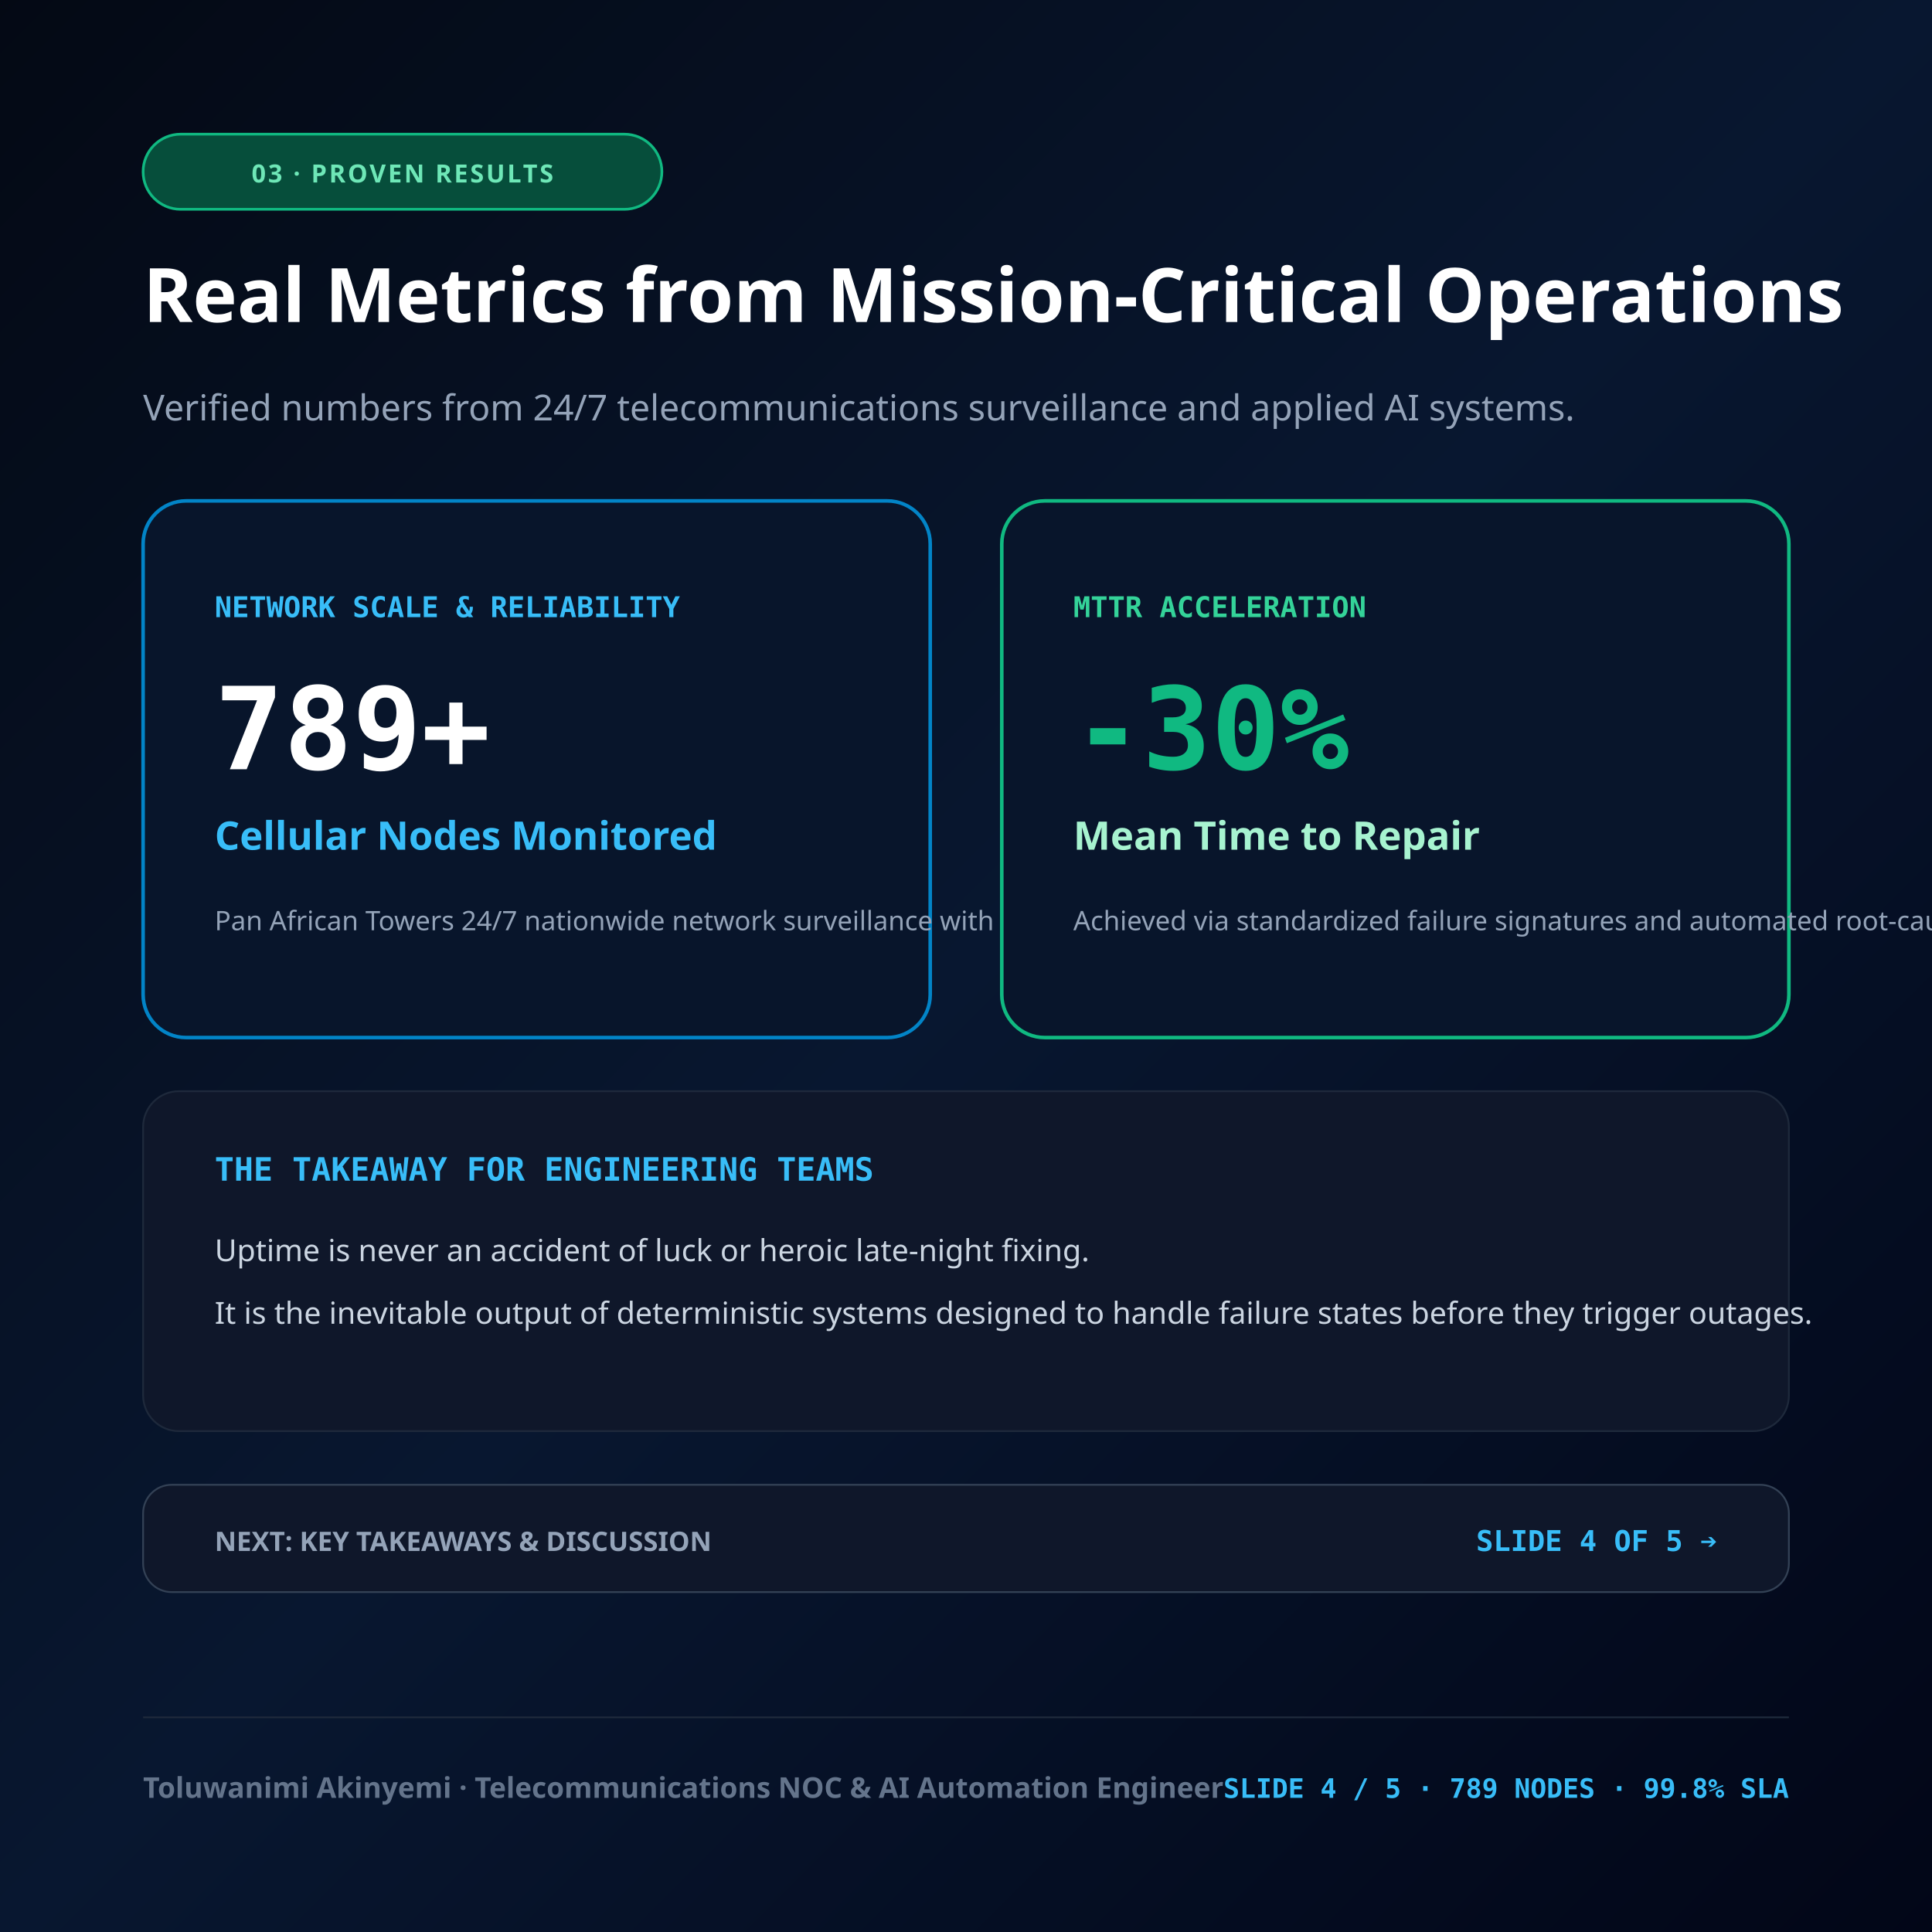
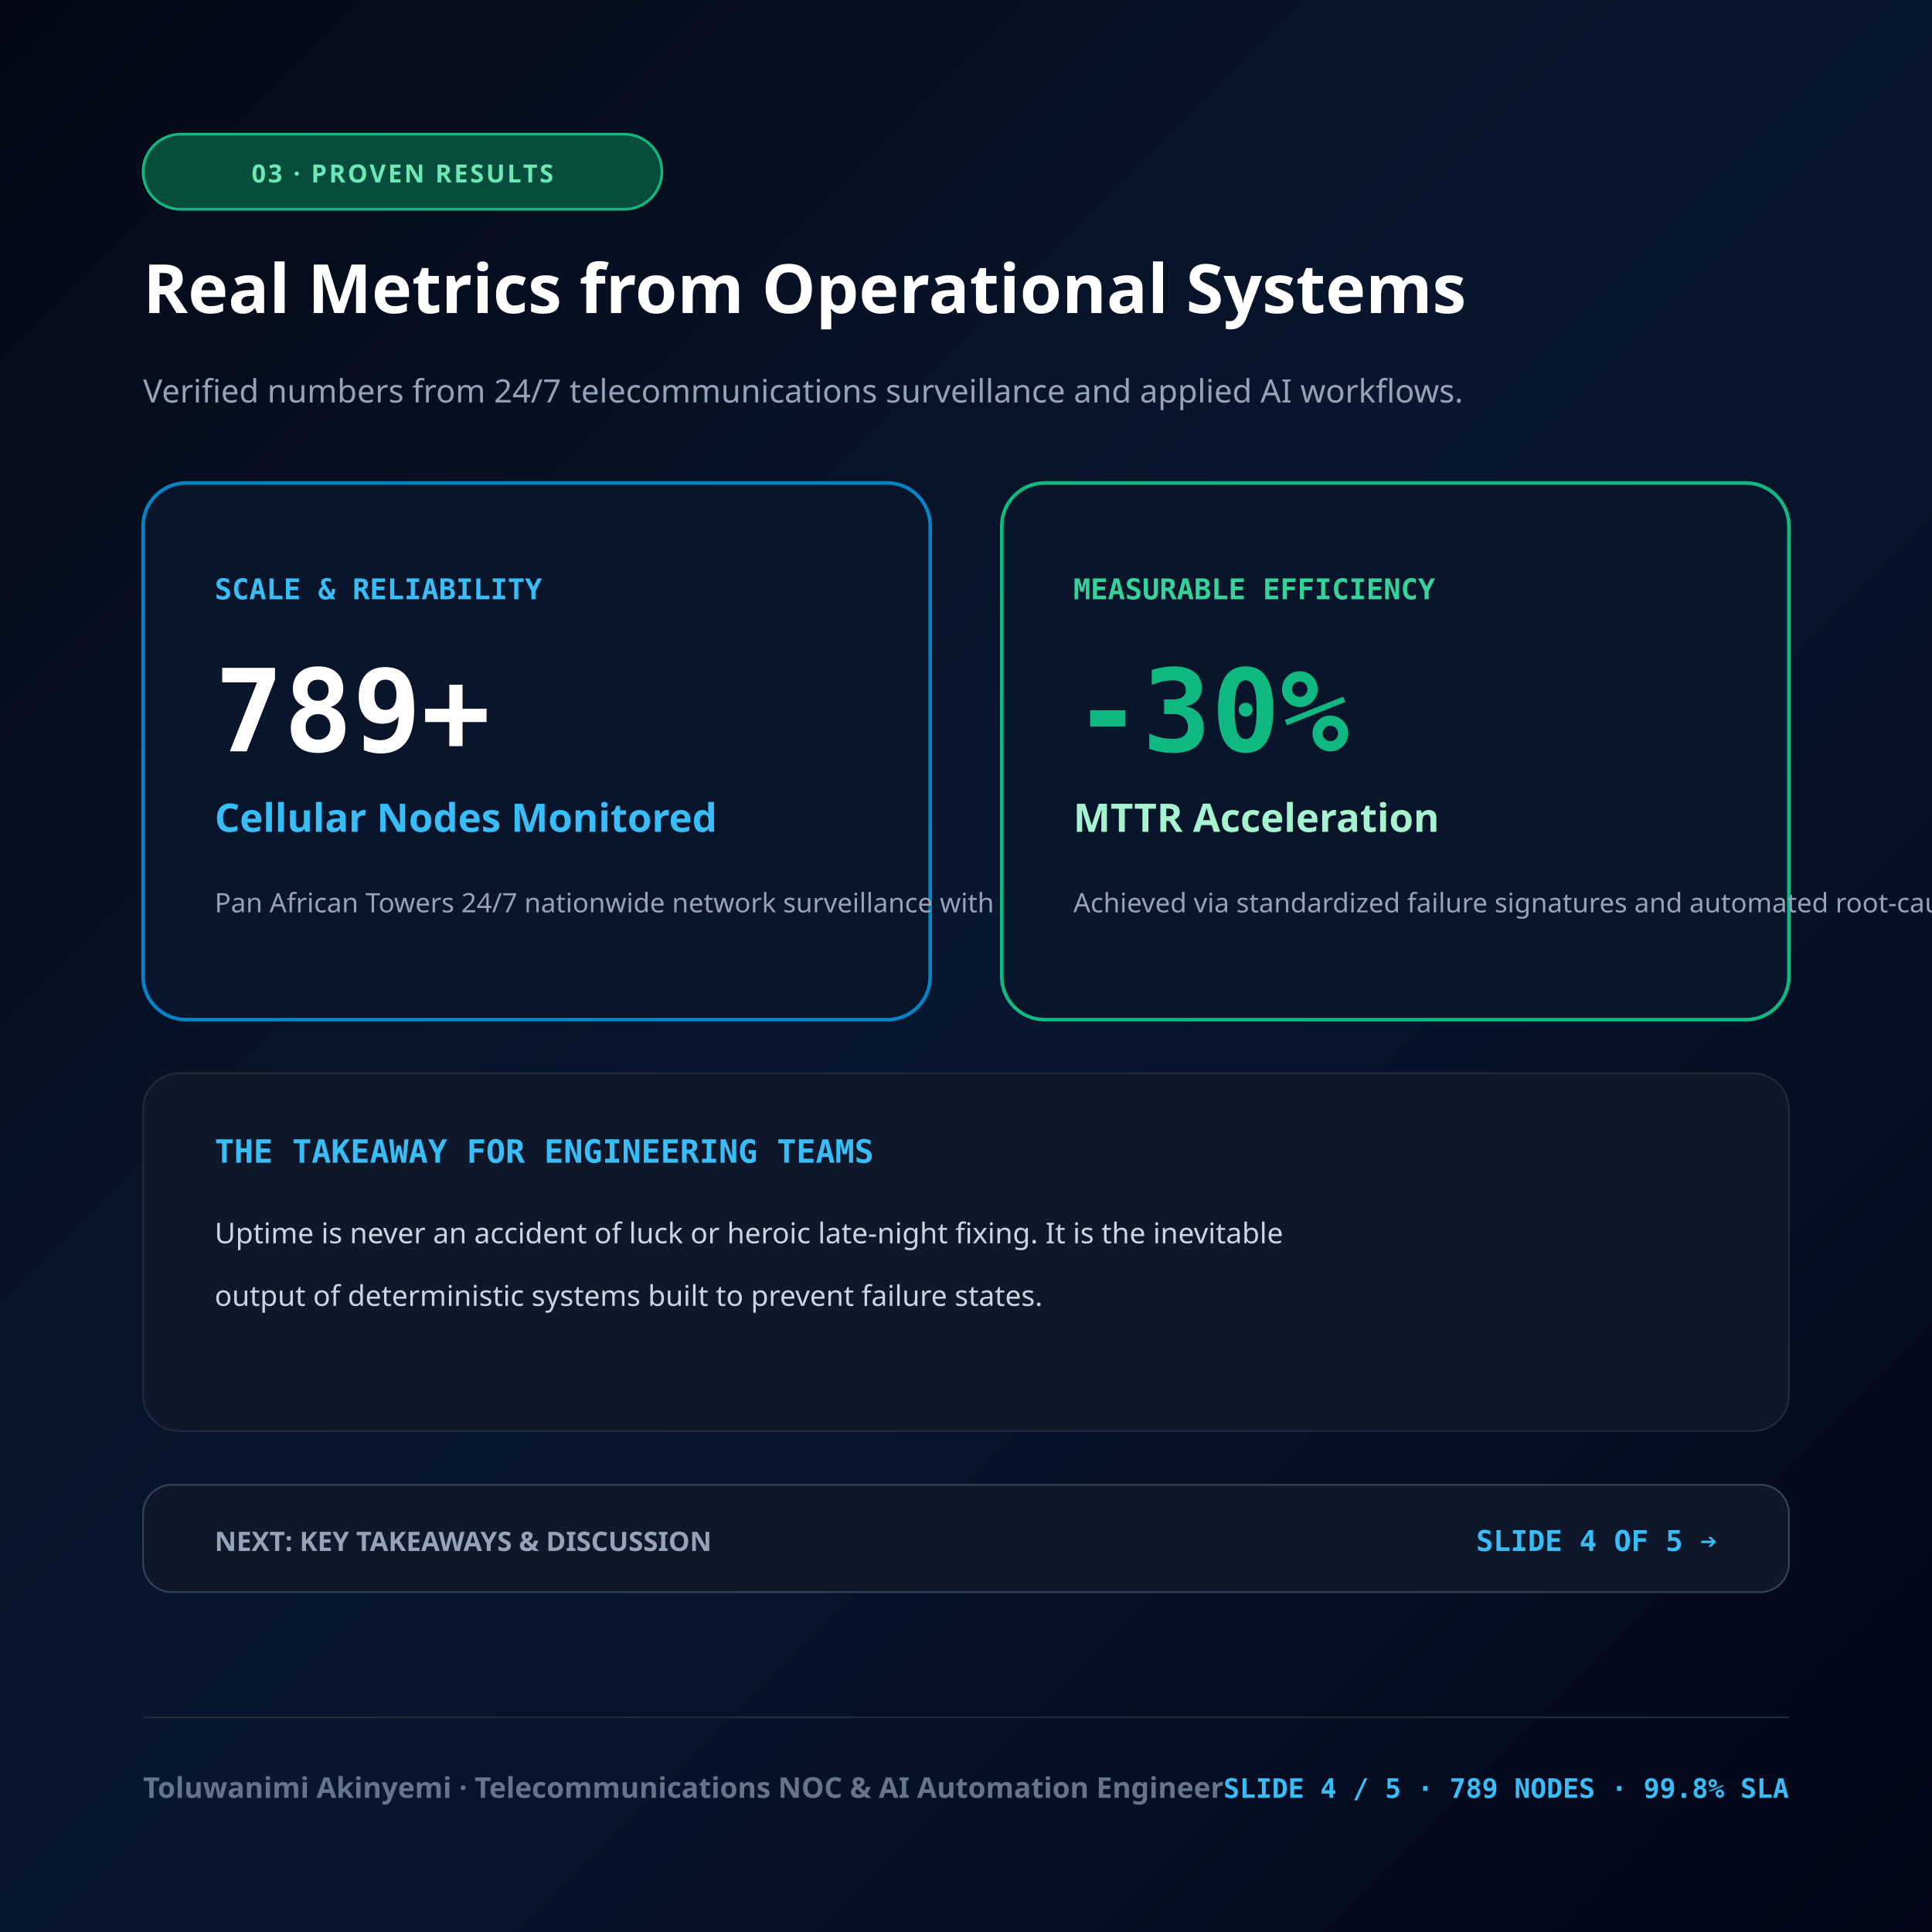
<svg xmlns="http://www.w3.org/2000/svg" viewBox="0 0 1080 1080" width="1080" height="1080">
  <defs>
    <linearGradient id="bg_post-754ed307_s4" x1="0%" y1="0%" x2="100%" y2="100%">
      <stop offset="0%" stop-color="#040914" />
      <stop offset="50%" stop-color="#081730" />
      <stop offset="100%" stop-color="#020617" />
    </linearGradient>
  </defs>
  <rect width="1080" height="1080" fill="url(#bg_post-754ed307_s4)" />
  <rect x="80" y="75" width="290" height="42" rx="21" fill="#064E3B" stroke="#10B981" stroke-width="1.5" />
  <text x="225" y="102" fill="#6EE7B7" font-family="'Plus Jakarta Sans', sans-serif" font-size="14" font-weight="800" letter-spacing="1.2" text-anchor="middle">03 · PROVEN RESULTS</text>
-   <text x="80" y="180" fill="#FFFFFF" font-family="'Plus Jakarta Sans', sans-serif" font-size="42" font-weight="800">
-             Real Metrics from Mission-Critical Operations
+   <text x="80" y="175" fill="#FFFFFF" font-family="'Plus Jakarta Sans', sans-serif" font-size="38" font-weight="800">
+             Real Metrics from Operational Systems
          </text>
-   <text x="80" y="235" fill="#94A3B8" font-family="'Plus Jakarta Sans', sans-serif" font-size="20">
-             Verified numbers from 24/7 telecommunications surveillance and applied AI systems.
+   <text x="80" y="225" fill="#94A3B8" font-family="'Plus Jakarta Sans', sans-serif" font-size="18">
+             Verified numbers from 24/7 telecommunications surveillance and applied AI workflows.
          </text>
-   <g transform="translate(80, 280)">
+   <g transform="translate(80, 270)">
    <rect x="0" y="0" width="440" height="300" rx="24" fill="#08152B" stroke="#0284C7" stroke-width="2" />
-     <text x="40" y="65" fill="#38BDF8" font-family="'JetBrains Mono', monospace" font-size="16" font-weight="700">NETWORK SCALE &amp; RELIABILITY</text>
+     <text x="40" y="65" fill="#38BDF8" font-family="'JetBrains Mono', monospace" font-size="16" font-weight="700">SCALE &amp; RELIABILITY</text>
    <text x="40" y="150" fill="#FFFFFF" font-family="'JetBrains Mono', monospace" font-size="64" font-weight="900">789+</text>
    <text x="40" y="195" fill="#38BDF8" font-family="'Plus Jakarta Sans', sans-serif" font-size="22" font-weight="800">Cellular Nodes Monitored</text>
    <text x="40" y="240" fill="#94A3B8" font-family="'Plus Jakarta Sans', sans-serif" font-size="15">Pan African Towers 24/7 nationwide network surveillance with 99.8% SLA compliance.</text>
    <rect x="480" y="0" width="440" height="300" rx="24" fill="#08152B" stroke="#10B981" stroke-width="2" />
-     <text x="520" y="65" fill="#34D399" font-family="'JetBrains Mono', monospace" font-size="16" font-weight="700">MTTR ACCELERATION</text>
+     <text x="520" y="65" fill="#34D399" font-family="'JetBrains Mono', monospace" font-size="16" font-weight="700">MEASURABLE EFFICIENCY</text>
    <text x="520" y="150" fill="#10B981" font-family="'JetBrains Mono', monospace" font-size="64" font-weight="900">-30%</text>
-     <text x="520" y="195" fill="#A7F3D0" font-family="'Plus Jakarta Sans', sans-serif" font-size="22" font-weight="800">Mean Time to Repair</text>
+     <text x="520" y="195" fill="#A7F3D0" font-family="'Plus Jakarta Sans', sans-serif" font-size="22" font-weight="800">MTTR Acceleration</text>
    <text x="520" y="240" fill="#94A3B8" font-family="'Plus Jakarta Sans', sans-serif" font-size="15">Achieved via standardized failure signatures and automated root-cause alarm triage.</text>
  </g>
-   <g transform="translate(80, 610)">
-     <rect x="0" y="0" width="920" height="190" rx="20" fill="#0F172A" stroke="#1E293B" />
+   <g transform="translate(80, 600)">
+     <rect x="0" y="0" width="920" height="200" rx="20" fill="#0F172A" stroke="#1E293B" />
    <text x="40" y="50" fill="#38BDF8" font-family="'JetBrains Mono', monospace" font-size="18" font-weight="800">THE TAKEAWAY FOR ENGINEERING TEAMS</text>
-     <text x="40" y="95" fill="#CBD5E1" font-family="'Plus Jakarta Sans', sans-serif" font-size="17" font-weight="500">
-               Uptime is never an accident of luck or heroic late-night fixing.
+     <text x="40" y="95" fill="#CBD5E1" font-family="'Plus Jakarta Sans', sans-serif" font-size="16" font-weight="500">
+               Uptime is never an accident of luck or heroic late-night fixing. It is the inevitable
            </text>
-     <text x="40" y="130" fill="#CBD5E1" font-family="'Plus Jakarta Sans', sans-serif" font-size="17" font-weight="500">
-               It is the inevitable output of deterministic systems designed to handle failure states before they trigger outages.
+     <text x="40" y="130" fill="#CBD5E1" font-family="'Plus Jakarta Sans', sans-serif" font-size="16" font-weight="500">
+                output of deterministic systems built to prevent failure states.
            </text>
  </g>
  <g transform="translate(80, 830)">
    <rect x="0" y="0" width="920" height="60" rx="16" fill="#0F172A" stroke="#334155" />
    <text x="40" y="37" fill="#94A3B8" font-family="'Plus Jakarta Sans', sans-serif" font-size="15" font-weight="600">NEXT: KEY TAKEAWAYS &amp; DISCUSSION</text>
    <text x="880" y="37" fill="#38BDF8" font-family="'JetBrains Mono', monospace" font-size="16" font-weight="800" text-anchor="end">SLIDE 4 OF 5 ➔</text>
  </g>
  <line x1="80" y1="960" x2="1000" y2="960" stroke="#1E293B" stroke-width="1" />
  <text x="80" y="1005" fill="#64748B" font-family="'Plus Jakarta Sans', sans-serif" font-size="16" font-weight="600">
    Toluwanimi Akinyemi · Telecommunications NOC &amp; AI Automation Engineer
  </text>
  <text x="1000" y="1005" fill="#38BDF8" font-family="'JetBrains Mono', monospace" font-size="15" font-weight="700" text-anchor="end">
    SLIDE 4 / 5 · 789 NODES · 99.8% SLA
  </text>
</svg>
